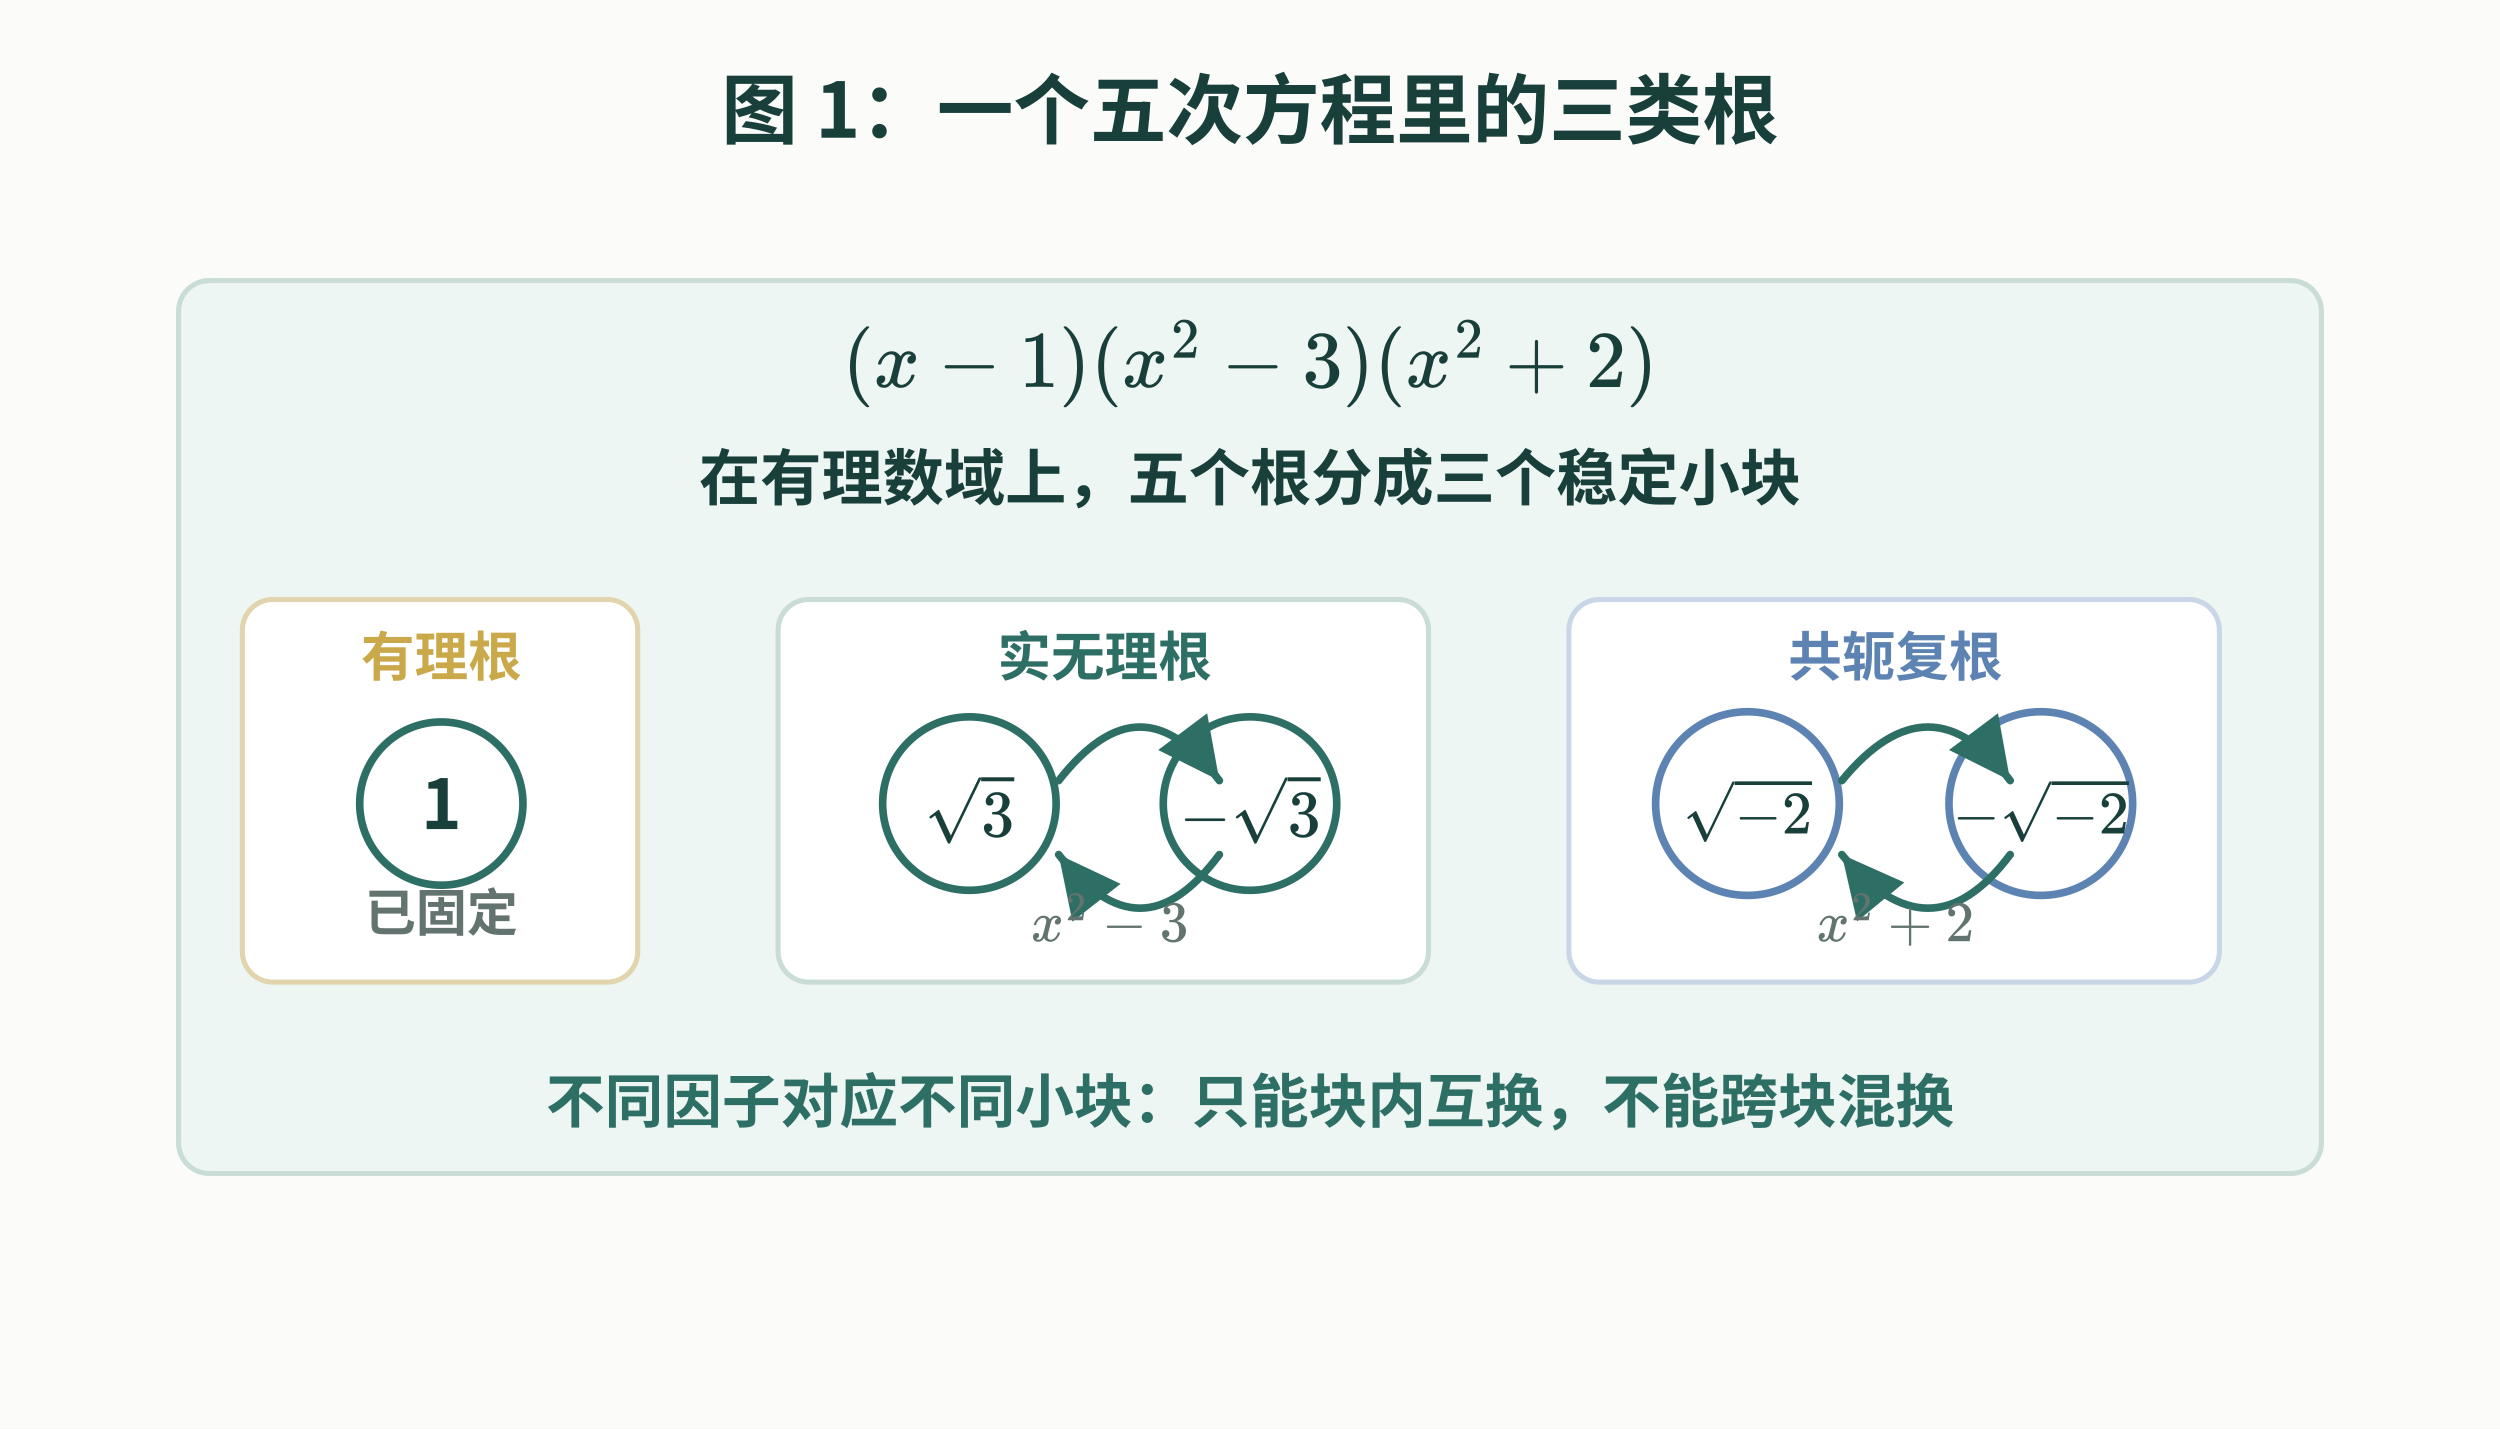
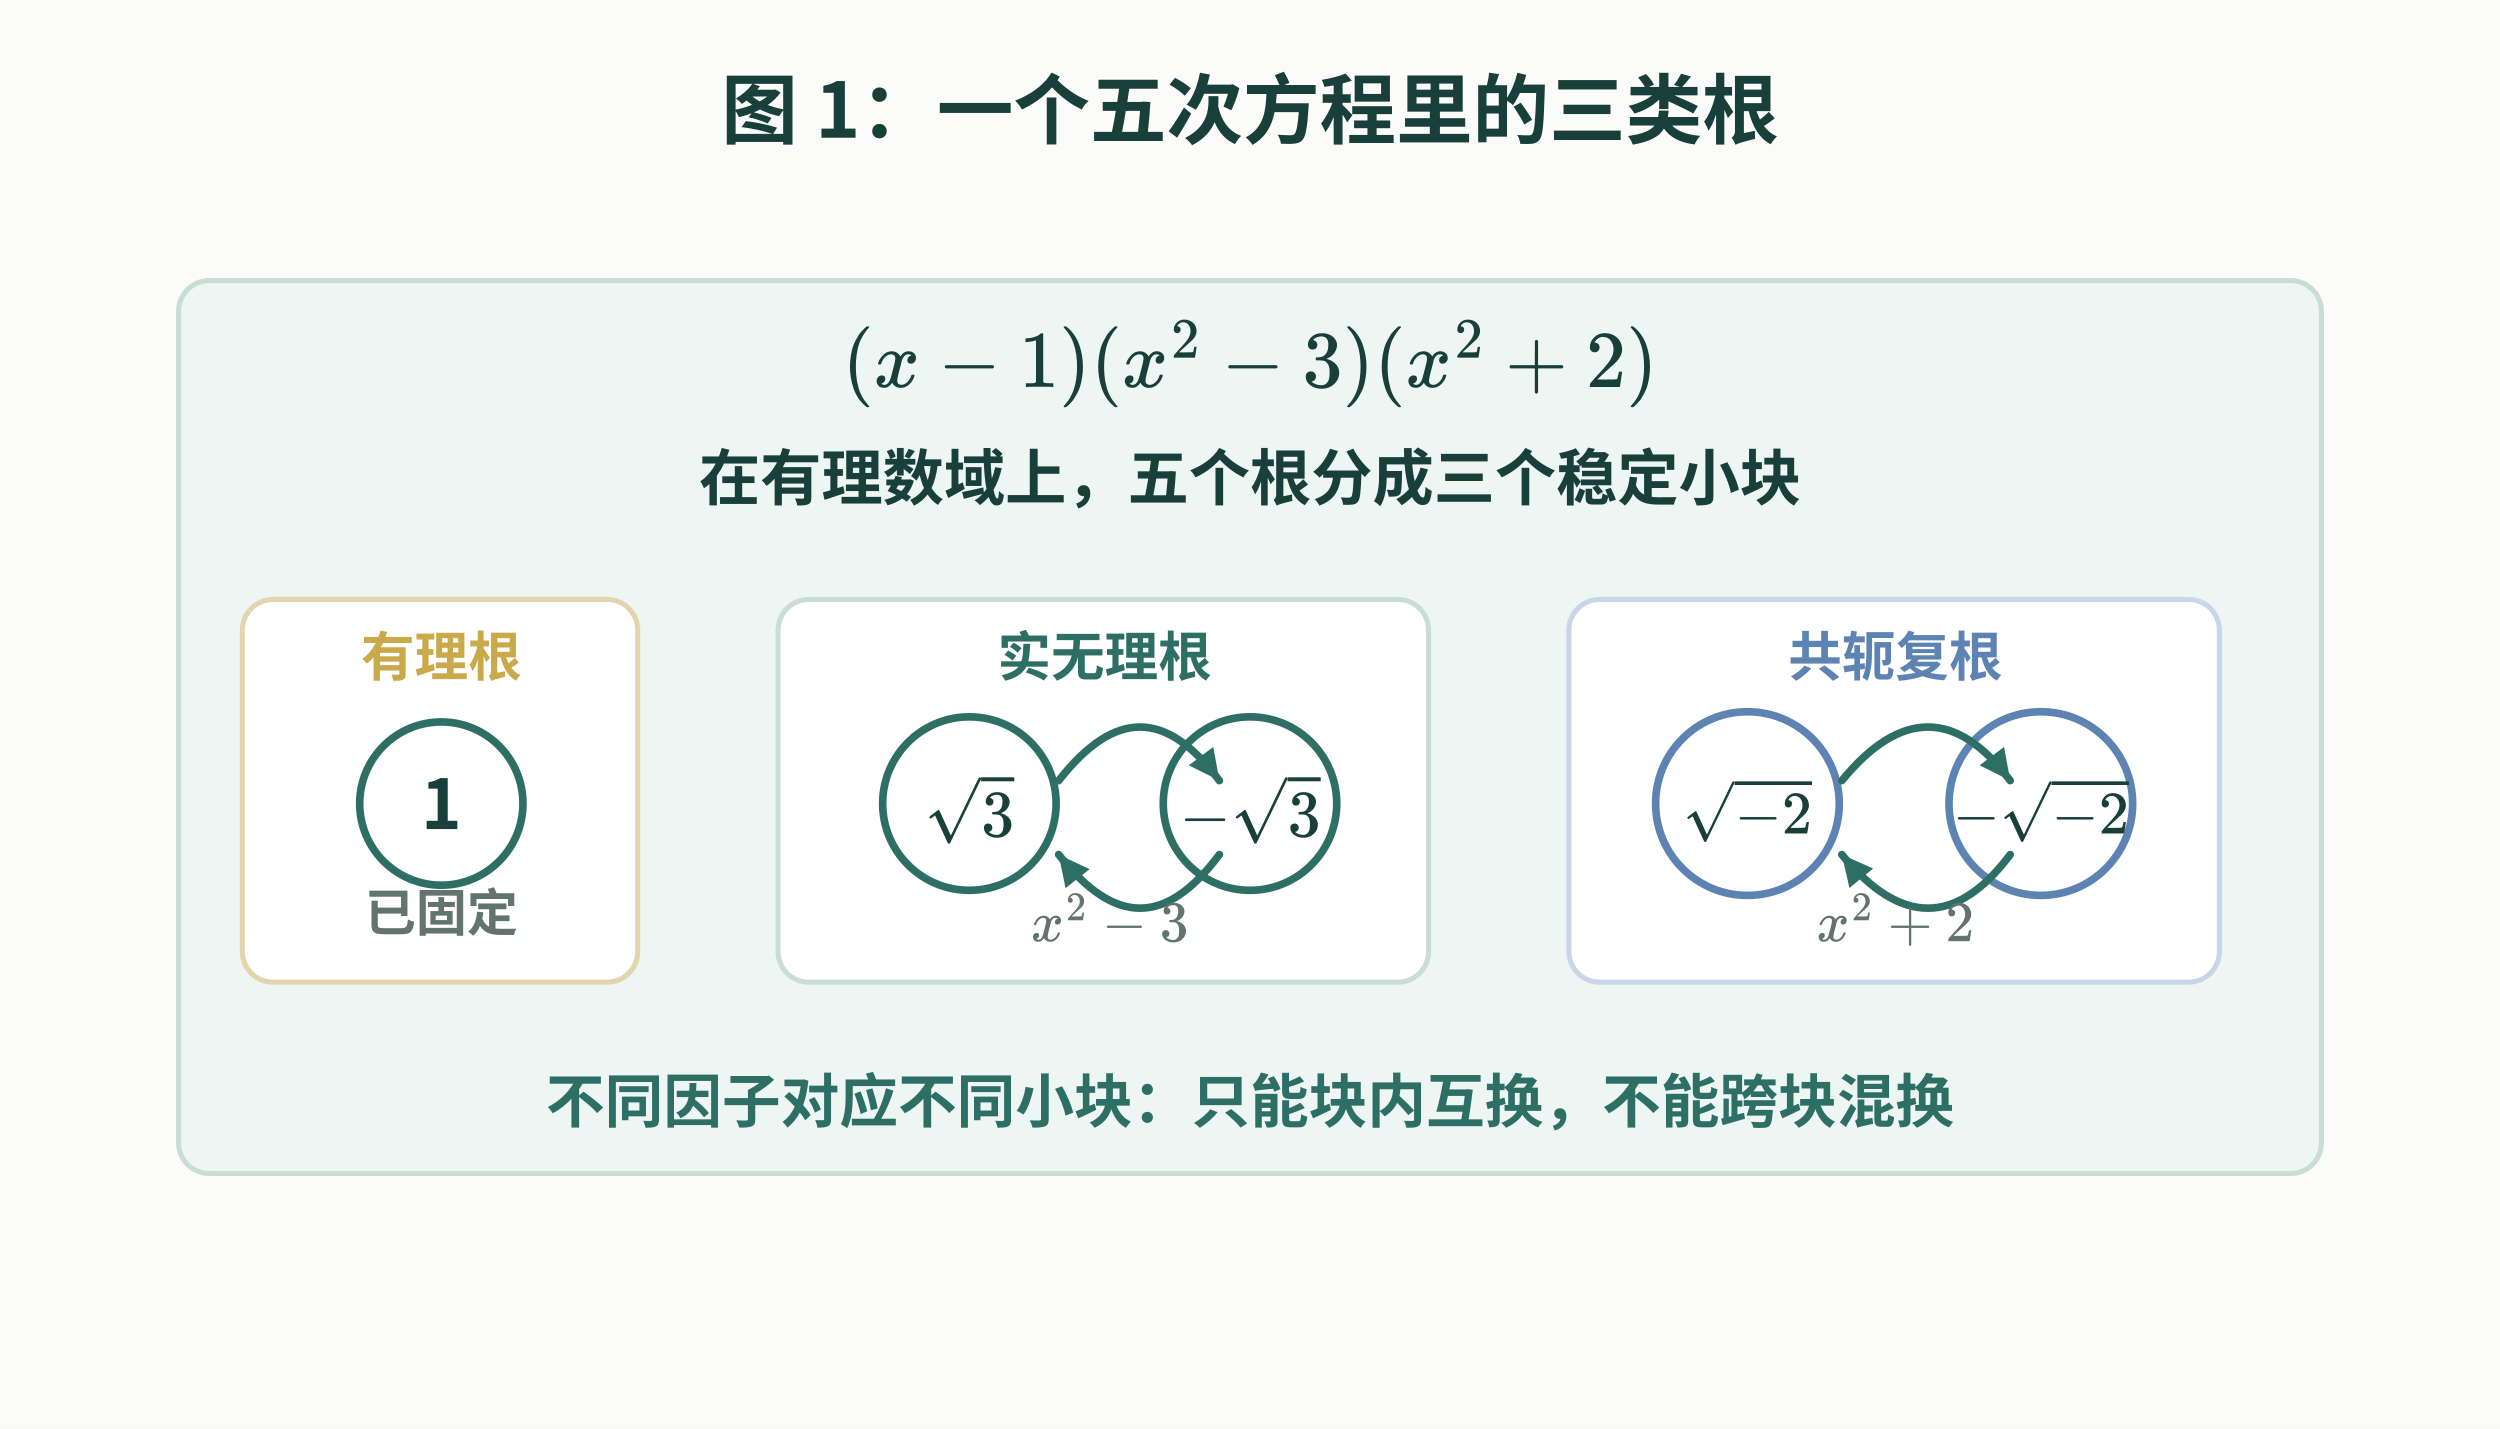
<svg xmlns="http://www.w3.org/2000/svg" width="980" height="560" viewBox="0 0 980 560" role="img" aria-label="图 1：一个五次方程里的三类根">
  <rect width="100%" height="100%" fill="#fbfcfa" />
  <defs>
-     <marker id="arrow" markerWidth="12" markerHeight="12" refX="10" refY="6" orient="auto">
-       <path d="M2,2 L10,6 L2,10 Z" fill="#2e6f65" />
-     </marker>
-     <marker id="arrowStart" markerWidth="12" markerHeight="12" refX="2" refY="6" orient="auto">
-       <path d="M10,2 L2,6 L10,10 Z" fill="#2e6f65" />
-     </marker>
-     <marker id="arrowRed" markerWidth="12" markerHeight="12" refX="10" refY="6" orient="auto">
-       <path d="M2,2 L10,6 L2,10 Z" fill="#b85c5c" />
-     </marker>
-     <marker id="arrowStartRed" markerWidth="12" markerHeight="12" refX="2" refY="6" orient="auto">
-       <path d="M10,2 L2,6 L10,10 Z" fill="#b85c5c" />
+     <marker id="arrow" markerWidth="6" markerHeight="6" refX="5" refY="3" orient="auto">
+       <path d="M1,1 L5,3 L1,5 Z" fill="#2e6f65" />
+     </marker>
+     <marker id="arrowStart" markerWidth="6" markerHeight="6" refX="1" refY="3" orient="auto">
+       <path d="M5,1 L1,3 L5,5 Z" fill="#2e6f65" />
+     </marker>
+     <marker id="arrowRed" markerWidth="6" markerHeight="6" refX="5" refY="3" orient="auto">
+       <path d="M1,1 L5,3 L1,5 Z" fill="#b85c5c" />
+     </marker>
+     <marker id="arrowStartRed" markerWidth="6" markerHeight="6" refX="1" refY="3" orient="auto">
+       <path d="M5,1 L1,3 L5,5 Z" fill="#b85c5c" />
    </marker>
    <filter id="shadow" x="-20%" y="-20%" width="140%" height="140%">
      <feDropShadow dx="0" dy="3" stdDeviation="4" flood-color="#12332f" flood-opacity="0.12" />
    </filter>
  </defs>
  <text x="490.0" y="54" font-family="Microsoft YaHei, Noto Sans CJK SC, Arial, sans-serif" font-size="30" font-weight="700" fill="#183f3a" text-anchor="middle">图 1：一个五次方程里的三类根</text>
  <rect x="70" y="110" width="840" height="350" rx="12" fill="#eef6f3" stroke="#c9ddd6" stroke-width="2" />
  <svg x="330.20" y="125.28" width="319.61" height="34.33" viewBox="0 -833.9 10090.4 1083.9" color="#183f3a" overflow="visible">
    <g stroke="currentColor" fill="currentColor" stroke-width="0" transform="scale(1,-1)">
      <g data-mml-node="math">
        <g data-mml-node="mo">
          <path data-c="28" d="M94 250Q94 319 104 381T127 488T164 576T202 643T244 695T277 729T302 750H315H319Q333 750 333 741Q333 738 316 720T275 667T226 581T184 443T167 250T184 58T225 -81T274 -167T316 -220T333 -241Q333 -250 318 -250H315H302L274 -226Q180 -141 137 -14T94 250Z" />
        </g>
        <g data-mml-node="mi" transform="translate(389,0)">
          <path data-c="1D465" d="M52 289Q59 331 106 386T222 442Q257 442 286 424T329 379Q371 442 430 442Q467 442 494 420T522 361Q522 332 508 314T481 292T458 288Q439 288 427 299T415 328Q415 374 465 391Q454 404 425 404Q412 404 406 402Q368 386 350 336Q290 115 290 78Q290 50 306 38T341 26Q378 26 414 59T463 140Q466 150 469 151T485 153H489Q504 153 504 145Q504 144 502 134Q486 77 440 33T333 -11Q263 -11 227 52Q186 -10 133 -10H127Q78 -10 57 16T35 71Q35 103 54 123T99 143Q142 143 142 101Q142 81 130 66T107 46T94 41L91 40Q91 39 97 36T113 29T132 26Q168 26 194 71Q203 87 217 139T245 247T261 313Q266 340 266 352Q266 380 251 392T217 404Q177 404 142 372T93 290Q91 281 88 280T72 278H58Q52 284 52 289Z" />
        </g>
        <g data-mml-node="mo" transform="translate(1183.2,0)">
          <path data-c="2212" d="M84 237T84 250T98 270H679Q694 262 694 250T679 230H98Q84 237 84 250Z" />
        </g>
        <g data-mml-node="mn" transform="translate(2183.4,0)">
          <path data-c="31" d="M213 578L200 573Q186 568 160 563T102 556H83V602H102Q149 604 189 617T245 641T273 663Q275 666 285 666Q294 666 302 660V361L303 61Q310 54 315 52T339 48T401 46H427V0H416Q395 3 257 3Q121 3 100 0H88V46H114Q136 46 152 46T177 47T193 50T201 52T207 57T213 61V578Z" />
        </g>
        <g data-mml-node="mo" transform="translate(2683.4,0)">
          <path data-c="29" d="M60 749L64 750Q69 750 74 750H86L114 726Q208 641 251 514T294 250Q294 182 284 119T261 12T224 -76T186 -143T145 -194T113 -227T90 -246Q87 -249 86 -250H74Q66 -250 63 -250T58 -247T55 -238Q56 -237 66 -225Q221 -64 221 250T66 725Q56 737 55 738Q55 746 60 749Z" />
        </g>
        <g data-mml-node="mo" transform="translate(3072.4,0)">
          <path data-c="28" d="M94 250Q94 319 104 381T127 488T164 576T202 643T244 695T277 729T302 750H315H319Q333 750 333 741Q333 738 316 720T275 667T226 581T184 443T167 250T184 58T225 -81T274 -167T316 -220T333 -241Q333 -250 318 -250H315H302L274 -226Q180 -141 137 -14T94 250Z" />
        </g>
        <g data-mml-node="msup" transform="translate(3461.4,0)">
          <g data-mml-node="mi">
            <path data-c="1D465" d="M52 289Q59 331 106 386T222 442Q257 442 286 424T329 379Q371 442 430 442Q467 442 494 420T522 361Q522 332 508 314T481 292T458 288Q439 288 427 299T415 328Q415 374 465 391Q454 404 425 404Q412 404 406 402Q368 386 350 336Q290 115 290 78Q290 50 306 38T341 26Q378 26 414 59T463 140Q466 150 469 151T485 153H489Q504 153 504 145Q504 144 502 134Q486 77 440 33T333 -11Q263 -11 227 52Q186 -10 133 -10H127Q78 -10 57 16T35 71Q35 103 54 123T99 143Q142 143 142 101Q142 81 130 66T107 46T94 41L91 40Q91 39 97 36T113 29T132 26Q168 26 194 71Q203 87 217 139T245 247T261 313Q266 340 266 352Q266 380 251 392T217 404Q177 404 142 372T93 290Q91 281 88 280T72 278H58Q52 284 52 289Z" />
          </g>
          <g data-mml-node="mn" transform="translate(605,363) scale(0.707)">
            <path data-c="32" d="M109 429Q82 429 66 447T50 491Q50 562 103 614T235 666Q326 666 387 610T449 465Q449 422 429 383T381 315T301 241Q265 210 201 149L142 93L218 92Q375 92 385 97Q392 99 409 186V189H449V186Q448 183 436 95T421 3V0H50V19V31Q50 38 56 46T86 81Q115 113 136 137Q145 147 170 174T204 211T233 244T261 278T284 308T305 340T320 369T333 401T340 431T343 464Q343 527 309 573T212 619Q179 619 154 602T119 569T109 550Q109 549 114 549Q132 549 151 535T170 489Q170 464 154 447T109 429Z" />
          </g>
        </g>
        <g data-mml-node="mo" transform="translate(4692.2,0)">
          <path data-c="2212" d="M84 237T84 250T98 270H679Q694 262 694 250T679 230H98Q84 237 84 250Z" />
        </g>
        <g data-mml-node="mn" transform="translate(5692.4,0)">
          <path data-c="33" d="M127 463Q100 463 85 480T69 524Q69 579 117 622T233 665Q268 665 277 664Q351 652 390 611T430 522Q430 470 396 421T302 350L299 348Q299 347 308 345T337 336T375 315Q457 262 457 175Q457 96 395 37T238 -22Q158 -22 100 21T42 130Q42 158 60 175T105 193Q133 193 151 175T169 130Q169 119 166 110T159 94T148 82T136 74T126 70T118 67L114 66Q165 21 238 21Q293 21 321 74Q338 107 338 175V195Q338 290 274 322Q259 328 213 329L171 330L168 332Q166 335 166 348Q166 366 174 366Q202 366 232 371Q266 376 294 413T322 525V533Q322 590 287 612Q265 626 240 626Q208 626 181 615T143 592T132 580H135Q138 579 143 578T153 573T165 566T175 555T183 540T186 520Q186 498 172 481T127 463Z" />
        </g>
        <g data-mml-node="mo" transform="translate(6192.4,0)">
          <path data-c="29" d="M60 749L64 750Q69 750 74 750H86L114 726Q208 641 251 514T294 250Q294 182 284 119T261 12T224 -76T186 -143T145 -194T113 -227T90 -246Q87 -249 86 -250H74Q66 -250 63 -250T58 -247T55 -238Q56 -237 66 -225Q221 -64 221 250T66 725Q56 737 55 738Q55 746 60 749Z" />
        </g>
        <g data-mml-node="mo" transform="translate(6581.4,0)">
          <path data-c="28" d="M94 250Q94 319 104 381T127 488T164 576T202 643T244 695T277 729T302 750H315H319Q333 750 333 741Q333 738 316 720T275 667T226 581T184 443T167 250T184 58T225 -81T274 -167T316 -220T333 -241Q333 -250 318 -250H315H302L274 -226Q180 -141 137 -14T94 250Z" />
        </g>
        <g data-mml-node="msup" transform="translate(6970.4,0)">
          <g data-mml-node="mi">
            <path data-c="1D465" d="M52 289Q59 331 106 386T222 442Q257 442 286 424T329 379Q371 442 430 442Q467 442 494 420T522 361Q522 332 508 314T481 292T458 288Q439 288 427 299T415 328Q415 374 465 391Q454 404 425 404Q412 404 406 402Q368 386 350 336Q290 115 290 78Q290 50 306 38T341 26Q378 26 414 59T463 140Q466 150 469 151T485 153H489Q504 153 504 145Q504 144 502 134Q486 77 440 33T333 -11Q263 -11 227 52Q186 -10 133 -10H127Q78 -10 57 16T35 71Q35 103 54 123T99 143Q142 143 142 101Q142 81 130 66T107 46T94 41L91 40Q91 39 97 36T113 29T132 26Q168 26 194 71Q203 87 217 139T245 247T261 313Q266 340 266 352Q266 380 251 392T217 404Q177 404 142 372T93 290Q91 281 88 280T72 278H58Q52 284 52 289Z" />
          </g>
          <g data-mml-node="mn" transform="translate(605,363) scale(0.707)">
            <path data-c="32" d="M109 429Q82 429 66 447T50 491Q50 562 103 614T235 666Q326 666 387 610T449 465Q449 422 429 383T381 315T301 241Q265 210 201 149L142 93L218 92Q375 92 385 97Q392 99 409 186V189H449V186Q448 183 436 95T421 3V0H50V19V31Q50 38 56 46T86 81Q115 113 136 137Q145 147 170 174T204 211T233 244T261 278T284 308T305 340T320 369T333 401T340 431T343 464Q343 527 309 573T212 619Q179 619 154 602T119 569T109 550Q109 549 114 549Q132 549 151 535T170 489Q170 464 154 447T109 429Z" />
          </g>
        </g>
        <g data-mml-node="mo" transform="translate(8201.2,0)">
          <path data-c="2B" d="M56 237T56 250T70 270H369V420L370 570Q380 583 389 583Q402 583 409 568V270H707Q722 262 722 250T707 230H409V-68Q401 -82 391 -82H389H387Q375 -82 369 -68V230H70Q56 237 56 250Z" />
        </g>
        <g data-mml-node="mn" transform="translate(9201.4,0)">
          <path data-c="32" d="M109 429Q82 429 66 447T50 491Q50 562 103 614T235 666Q326 666 387 610T449 465Q449 422 429 383T381 315T301 241Q265 210 201 149L142 93L218 92Q375 92 385 97Q392 99 409 186V189H449V186Q448 183 436 95T421 3V0H50V19V31Q50 38 56 46T86 81Q115 113 136 137Q145 147 170 174T204 211T233 244T261 278T284 308T305 340T320 369T333 401T340 431T343 464Q343 527 309 573T212 619Q179 619 154 602T119 569T109 550Q109 549 114 549Q132 549 151 535T170 489Q170 464 154 447T109 429Z" />
        </g>
        <g data-mml-node="mo" transform="translate(9701.4,0)">
          <path data-c="29" d="M60 749L64 750Q69 750 74 750H86L114 726Q208 641 251 514T294 250Q294 182 284 119T261 12T224 -76T186 -143T145 -194T113 -227T90 -246Q87 -249 86 -250H74Q66 -250 63 -250T58 -247T55 -238Q56 -237 66 -225Q221 -64 221 250T66 725Q56 737 55 738Q55 746 60 749Z" />
        </g>
      </g>
    </g>
  </svg>
  <text x="490" y="196" font-family="Microsoft YaHei, Noto Sans CJK SC, Arial, sans-serif" font-size="24" font-weight="700" fill="#183f3a" text-anchor="middle">在有理数域上，五个根分成三个稳定小块</text>
  <rect x="95" y="235" width="155" height="150" rx="12" fill="#fff" stroke="#e2d5ae" stroke-width="2" />
  <rect x="305" y="235" width="255" height="150" rx="12" fill="#fff" stroke="#c9ddd6" stroke-width="2" />
  <rect x="615" y="235" width="255" height="150" rx="12" fill="#fff" stroke="#c8d6e8" stroke-width="2" />
  <text x="173" y="265" font-family="Microsoft YaHei, Noto Sans CJK SC, Arial, sans-serif" font-size="21" font-weight="700" fill="#caa94b" text-anchor="middle">有理根</text>
  <circle cx="173" cy="315" r="32" fill="#fff" stroke="#2e6f65" stroke-width="3" />
  <text x="173" y="325" font-family="Microsoft YaHei, Noto Sans CJK SC, Arial, sans-serif" font-size="27" font-weight="700" fill="#183f3a" text-anchor="middle">1</text>
  <text x="173" y="365" font-family="Microsoft YaHei, Noto Sans CJK SC, Arial, sans-serif" font-size="20" font-weight="700" fill="#63736f" text-anchor="middle">已固定</text>
  <text x="433" y="265" font-family="Microsoft YaHei, Noto Sans CJK SC, Arial, sans-serif" font-size="21" font-weight="700" fill="#2e6f65" text-anchor="middle">实无理根</text>
  <circle cx="380" cy="315" r="34" fill="#fff" stroke="#2e6f65" stroke-width="3" />
  <circle cx="490" cy="315" r="34" fill="#fff" stroke="#2e6f65" stroke-width="3" />
  <svg x="362.40" y="303.14" width="35.20" height="27.58" viewBox="0 -949 1353 1060" color="#183f3a" overflow="visible">
    <g stroke="currentColor" fill="currentColor" stroke-width="0" transform="scale(1,-1)">
      <g data-mml-node="math">
        <g data-mml-node="msqrt">
          <g transform="translate(853,0)">
            <g data-mml-node="mn">
              <path data-c="33" d="M127 463Q100 463 85 480T69 524Q69 579 117 622T233 665Q268 665 277 664Q351 652 390 611T430 522Q430 470 396 421T302 350L299 348Q299 347 308 345T337 336T375 315Q457 262 457 175Q457 96 395 37T238 -22Q158 -22 100 21T42 130Q42 158 60 175T105 193Q133 193 151 175T169 130Q169 119 166 110T159 94T148 82T136 74T126 70T118 67L114 66Q165 21 238 21Q293 21 321 74Q338 107 338 175V195Q338 290 274 322Q259 328 213 329L171 330L168 332Q166 335 166 348Q166 366 174 366Q202 366 232 371Q266 376 294 413T322 525V533Q322 590 287 612Q265 626 240 626Q208 626 181 615T143 592T132 580H135Q138 579 143 578T153 573T165 566T175 555T183 540T186 520Q186 498 172 481T127 463Z" />
            </g>
          </g>
          <g data-mml-node="mo" transform="translate(0,89)">
            <path data-c="221A" d="M95 178Q89 178 81 186T72 200T103 230T169 280T207 309Q209 311 212 311H213Q219 311 227 294T281 177Q300 134 312 108L397 -77Q398 -77 501 136T707 565T814 786Q820 800 834 800Q841 800 846 794T853 782V776L620 293L385 -193Q381 -200 366 -200Q357 -200 354 -197Q352 -195 256 15L160 225L144 214Q129 202 113 190T95 178Z" />
          </g>
          <rect width="500" height="60" x="853" y="829" />
        </g>
      </g>
    </g>
  </svg>
  <svg x="462.28" y="303.14" width="55.44" height="27.58" viewBox="0 -949 2131 1060" color="#183f3a" overflow="visible">
    <g stroke="currentColor" fill="currentColor" stroke-width="0" transform="scale(1,-1)">
      <g data-mml-node="math">
        <g data-mml-node="mo">
          <path data-c="2212" d="M84 237T84 250T98 270H679Q694 262 694 250T679 230H98Q84 237 84 250Z" />
        </g>
        <g data-mml-node="msqrt" transform="translate(778,0)">
          <g transform="translate(853,0)">
            <g data-mml-node="mn">
              <path data-c="33" d="M127 463Q100 463 85 480T69 524Q69 579 117 622T233 665Q268 665 277 664Q351 652 390 611T430 522Q430 470 396 421T302 350L299 348Q299 347 308 345T337 336T375 315Q457 262 457 175Q457 96 395 37T238 -22Q158 -22 100 21T42 130Q42 158 60 175T105 193Q133 193 151 175T169 130Q169 119 166 110T159 94T148 82T136 74T126 70T118 67L114 66Q165 21 238 21Q293 21 321 74Q338 107 338 175V195Q338 290 274 322Q259 328 213 329L171 330L168 332Q166 335 166 348Q166 366 174 366Q202 366 232 371Q266 376 294 413T322 525V533Q322 590 287 612Q265 626 240 626Q208 626 181 615T143 592T132 580H135Q138 579 143 578T153 573T165 566T175 555T183 540T186 520Q186 498 172 481T127 463Z" />
            </g>
          </g>
          <g data-mml-node="mo" transform="translate(0,89)">
            <path data-c="221A" d="M95 178Q89 178 81 186T72 200T103 230T169 280T207 309Q209 311 212 311H213Q219 311 227 294T281 177Q300 134 312 108L397 -77Q398 -77 501 136T707 565T814 786Q820 800 834 800Q841 800 846 794T853 782V776L620 293L385 -193Q381 -200 366 -200Q357 -200 354 -197Q352 -195 256 15L160 225L144 214Q129 202 113 190T95 178Z" />
          </g>
          <rect width="500" height="60" x="853" y="829" />
        </g>
      </g>
    </g>
  </svg>
  <path d="M415 306 C437 278, 457 278, 478 306" fill="none" stroke="#2e6f65" stroke-width="3" stroke-linecap="round" stroke-linejoin="round" marker-end="url(#arrow)" />
  <path d="M478 335 C457 363, 437 363, 415 335" fill="none" stroke="#2e6f65" stroke-width="3" stroke-linecap="round" stroke-linejoin="round" marker-end="url(#arrow)" />
  <svg x="404.11" y="350.08" width="61.79" height="20.72" viewBox="0 -833.9 2731 915.9" color="#63736f" overflow="visible">
    <g stroke="currentColor" fill="currentColor" stroke-width="0" transform="scale(1,-1)">
      <g data-mml-node="math">
        <g data-mml-node="msup">
          <g data-mml-node="mi">
            <path data-c="1D465" d="M52 289Q59 331 106 386T222 442Q257 442 286 424T329 379Q371 442 430 442Q467 442 494 420T522 361Q522 332 508 314T481 292T458 288Q439 288 427 299T415 328Q415 374 465 391Q454 404 425 404Q412 404 406 402Q368 386 350 336Q290 115 290 78Q290 50 306 38T341 26Q378 26 414 59T463 140Q466 150 469 151T485 153H489Q504 153 504 145Q504 144 502 134Q486 77 440 33T333 -11Q263 -11 227 52Q186 -10 133 -10H127Q78 -10 57 16T35 71Q35 103 54 123T99 143Q142 143 142 101Q142 81 130 66T107 46T94 41L91 40Q91 39 97 36T113 29T132 26Q168 26 194 71Q203 87 217 139T245 247T261 313Q266 340 266 352Q266 380 251 392T217 404Q177 404 142 372T93 290Q91 281 88 280T72 278H58Q52 284 52 289Z" />
          </g>
          <g data-mml-node="mn" transform="translate(605,363) scale(0.707)">
            <path data-c="32" d="M109 429Q82 429 66 447T50 491Q50 562 103 614T235 666Q326 666 387 610T449 465Q449 422 429 383T381 315T301 241Q265 210 201 149L142 93L218 92Q375 92 385 97Q392 99 409 186V189H449V186Q448 183 436 95T421 3V0H50V19V31Q50 38 56 46T86 81Q115 113 136 137Q145 147 170 174T204 211T233 244T261 278T284 308T305 340T320 369T333 401T340 431T343 464Q343 527 309 573T212 619Q179 619 154 602T119 569T109 550Q109 549 114 549Q132 549 151 535T170 489Q170 464 154 447T109 429Z" />
          </g>
        </g>
        <g data-mml-node="mo" transform="translate(1230.8,0)">
          <path data-c="2212" d="M84 237T84 250T98 270H679Q694 262 694 250T679 230H98Q84 237 84 250Z" />
        </g>
        <g data-mml-node="mn" transform="translate(2231,0)">
          <path data-c="33" d="M127 463Q100 463 85 480T69 524Q69 579 117 622T233 665Q268 665 277 664Q351 652 390 611T430 522Q430 470 396 421T302 350L299 348Q299 347 308 345T337 336T375 315Q457 262 457 175Q457 96 395 37T238 -22Q158 -22 100 21T42 130Q42 158 60 175T105 193Q133 193 151 175T169 130Q169 119 166 110T159 94T148 82T136 74T126 70T118 67L114 66Q165 21 238 21Q293 21 321 74Q338 107 338 175V195Q338 290 274 322Q259 328 213 329L171 330L168 332Q166 335 166 348Q166 366 174 366Q202 366 232 371Q266 376 294 413T322 525V533Q322 590 287 612Q265 626 240 626Q208 626 181 615T143 592T132 580H135Q138 579 143 578T153 573T165 566T175 555T183 540T186 520Q186 498 172 481T127 463Z" />
        </g>
      </g>
    </g>
  </svg>
  <text x="743" y="265" font-family="Microsoft YaHei, Noto Sans CJK SC, Arial, sans-serif" font-size="21" font-weight="700" fill="#5d83b3" text-anchor="middle">共轭复根</text>
  <circle cx="685" cy="315" r="36" fill="#fff" stroke="#5d83b3" stroke-width="3" />
  <circle cx="800" cy="315" r="36" fill="#fff" stroke="#5d83b3" stroke-width="3" />
  <svg x="659.69" y="304.87" width="50.62" height="25.18" viewBox="0 -919.5 2131 1060" color="#183f3a" overflow="visible">
    <g stroke="currentColor" fill="currentColor" stroke-width="0" transform="scale(1,-1)">
      <g data-mml-node="math">
        <g data-mml-node="msqrt">
          <g transform="translate(853,0)">
            <g data-mml-node="mo">
              <path data-c="2212" d="M84 237T84 250T98 270H679Q694 262 694 250T679 230H98Q84 237 84 250Z" />
            </g>
            <g data-mml-node="mn" transform="translate(778,0)">
              <path data-c="32" d="M109 429Q82 429 66 447T50 491Q50 562 103 614T235 666Q326 666 387 610T449 465Q449 422 429 383T381 315T301 241Q265 210 201 149L142 93L218 92Q375 92 385 97Q392 99 409 186V189H449V186Q448 183 436 95T421 3V0H50V19V31Q50 38 56 46T86 81Q115 113 136 137Q145 147 170 174T204 211T233 244T261 278T284 308T305 340T320 369T333 401T340 431T343 464Q343 527 309 573T212 619Q179 619 154 602T119 569T109 550Q109 549 114 549Q132 549 151 535T170 489Q170 464 154 447T109 429Z" />
            </g>
          </g>
          <g data-mml-node="mo" transform="translate(0,59.5)">
            <path data-c="221A" d="M95 178Q89 178 81 186T72 200T103 230T169 280T207 309Q209 311 212 311H213Q219 311 227 294T281 177Q300 134 312 108L397 -77Q398 -77 501 136T707 565T814 786Q820 800 834 800Q841 800 846 794T853 782V776L620 293L385 -193Q381 -200 366 -200Q357 -200 354 -197Q352 -195 256 15L160 225L144 214Q129 202 113 190T95 178Z" />
          </g>
          <rect width="1278" height="60" x="853" y="799.5" />
        </g>
      </g>
    </g>
  </svg>
  <svg x="765.45" y="304.87" width="69.10" height="25.18" viewBox="0 -919.5 2909 1060" color="#183f3a" overflow="visible">
    <g stroke="currentColor" fill="currentColor" stroke-width="0" transform="scale(1,-1)">
      <g data-mml-node="math">
        <g data-mml-node="mo">
          <path data-c="2212" d="M84 237T84 250T98 270H679Q694 262 694 250T679 230H98Q84 237 84 250Z" />
        </g>
        <g data-mml-node="msqrt" transform="translate(778,0)">
          <g transform="translate(853,0)">
            <g data-mml-node="mo">
              <path data-c="2212" d="M84 237T84 250T98 270H679Q694 262 694 250T679 230H98Q84 237 84 250Z" />
            </g>
            <g data-mml-node="mn" transform="translate(778,0)">
              <path data-c="32" d="M109 429Q82 429 66 447T50 491Q50 562 103 614T235 666Q326 666 387 610T449 465Q449 422 429 383T381 315T301 241Q265 210 201 149L142 93L218 92Q375 92 385 97Q392 99 409 186V189H449V186Q448 183 436 95T421 3V0H50V19V31Q50 38 56 46T86 81Q115 113 136 137Q145 147 170 174T204 211T233 244T261 278T284 308T305 340T320 369T333 401T340 431T343 464Q343 527 309 573T212 619Q179 619 154 602T119 569T109 550Q109 549 114 549Q132 549 151 535T170 489Q170 464 154 447T109 429Z" />
            </g>
          </g>
          <g data-mml-node="mo" transform="translate(0,59.5)">
            <path data-c="221A" d="M95 178Q89 178 81 186T72 200T103 230T169 280T207 309Q209 311 212 311H213Q219 311 227 294T281 177Q300 134 312 108L397 -77Q398 -77 501 136T707 565T814 786Q820 800 834 800Q841 800 846 794T853 782V776L620 293L385 -193Q381 -200 366 -200Q357 -200 354 -197Q352 -195 256 15L160 225L144 214Q129 202 113 190T95 178Z" />
          </g>
          <rect width="1278" height="60" x="853" y="799.5" />
        </g>
      </g>
    </g>
  </svg>
  <path d="M722 306 C745 278, 767 278, 788 306" fill="none" stroke="#2e6f65" stroke-width="3" stroke-linecap="round" stroke-linejoin="round" marker-end="url(#arrow)" />
  <path d="M788 335 C767 363, 745 363, 722 335" fill="none" stroke="#2e6f65" stroke-width="3" stroke-linecap="round" stroke-linejoin="round" marker-end="url(#arrow)" />
  <svg x="712.11" y="350.08" width="61.79" height="20.72" viewBox="0 -833.9 2731 915.9" color="#63736f" overflow="visible">
    <g stroke="currentColor" fill="currentColor" stroke-width="0" transform="scale(1,-1)">
      <g data-mml-node="math">
        <g data-mml-node="msup">
          <g data-mml-node="mi">
            <path data-c="1D465" d="M52 289Q59 331 106 386T222 442Q257 442 286 424T329 379Q371 442 430 442Q467 442 494 420T522 361Q522 332 508 314T481 292T458 288Q439 288 427 299T415 328Q415 374 465 391Q454 404 425 404Q412 404 406 402Q368 386 350 336Q290 115 290 78Q290 50 306 38T341 26Q378 26 414 59T463 140Q466 150 469 151T485 153H489Q504 153 504 145Q504 144 502 134Q486 77 440 33T333 -11Q263 -11 227 52Q186 -10 133 -10H127Q78 -10 57 16T35 71Q35 103 54 123T99 143Q142 143 142 101Q142 81 130 66T107 46T94 41L91 40Q91 39 97 36T113 29T132 26Q168 26 194 71Q203 87 217 139T245 247T261 313Q266 340 266 352Q266 380 251 392T217 404Q177 404 142 372T93 290Q91 281 88 280T72 278H58Q52 284 52 289Z" />
          </g>
          <g data-mml-node="mn" transform="translate(605,363) scale(0.707)">
            <path data-c="32" d="M109 429Q82 429 66 447T50 491Q50 562 103 614T235 666Q326 666 387 610T449 465Q449 422 429 383T381 315T301 241Q265 210 201 149L142 93L218 92Q375 92 385 97Q392 99 409 186V189H449V186Q448 183 436 95T421 3V0H50V19V31Q50 38 56 46T86 81Q115 113 136 137Q145 147 170 174T204 211T233 244T261 278T284 308T305 340T320 369T333 401T340 431T343 464Q343 527 309 573T212 619Q179 619 154 602T119 569T109 550Q109 549 114 549Q132 549 151 535T170 489Q170 464 154 447T109 429Z" />
          </g>
        </g>
        <g data-mml-node="mo" transform="translate(1230.8,0)">
          <path data-c="2B" d="M56 237T56 250T70 270H369V420L370 570Q380 583 389 583Q402 583 409 568V270H707Q722 262 722 250T707 230H409V-68Q401 -82 391 -82H389H387Q375 -82 369 -68V230H70Q56 237 56 250Z" />
        </g>
        <g data-mml-node="mn" transform="translate(2231,0)">
          <path data-c="32" d="M109 429Q82 429 66 447T50 491Q50 562 103 614T235 666Q326 666 387 610T449 465Q449 422 429 383T381 315T301 241Q265 210 201 149L142 93L218 92Q375 92 385 97Q392 99 409 186V189H449V186Q448 183 436 95T421 3V0H50V19V31Q50 38 56 46T86 81Q115 113 136 137Q145 147 170 174T204 211T233 244T261 278T284 308T305 340T320 369T333 401T340 431T343 464Q343 527 309 573T212 619Q179 619 154 602T119 569T109 550Q109 549 114 549Q132 549 151 535T170 489Q170 464 154 447T109 429Z" />
        </g>
      </g>
    </g>
  </svg>
  <text x="490" y="440" font-family="Microsoft YaHei, Noto Sans CJK SC, Arial, sans-serif" font-size="23" font-weight="700" fill="#2e6f65" text-anchor="middle">不同因子对应不同小块：只能块内互换，不能跨块混换</text>
</svg>
